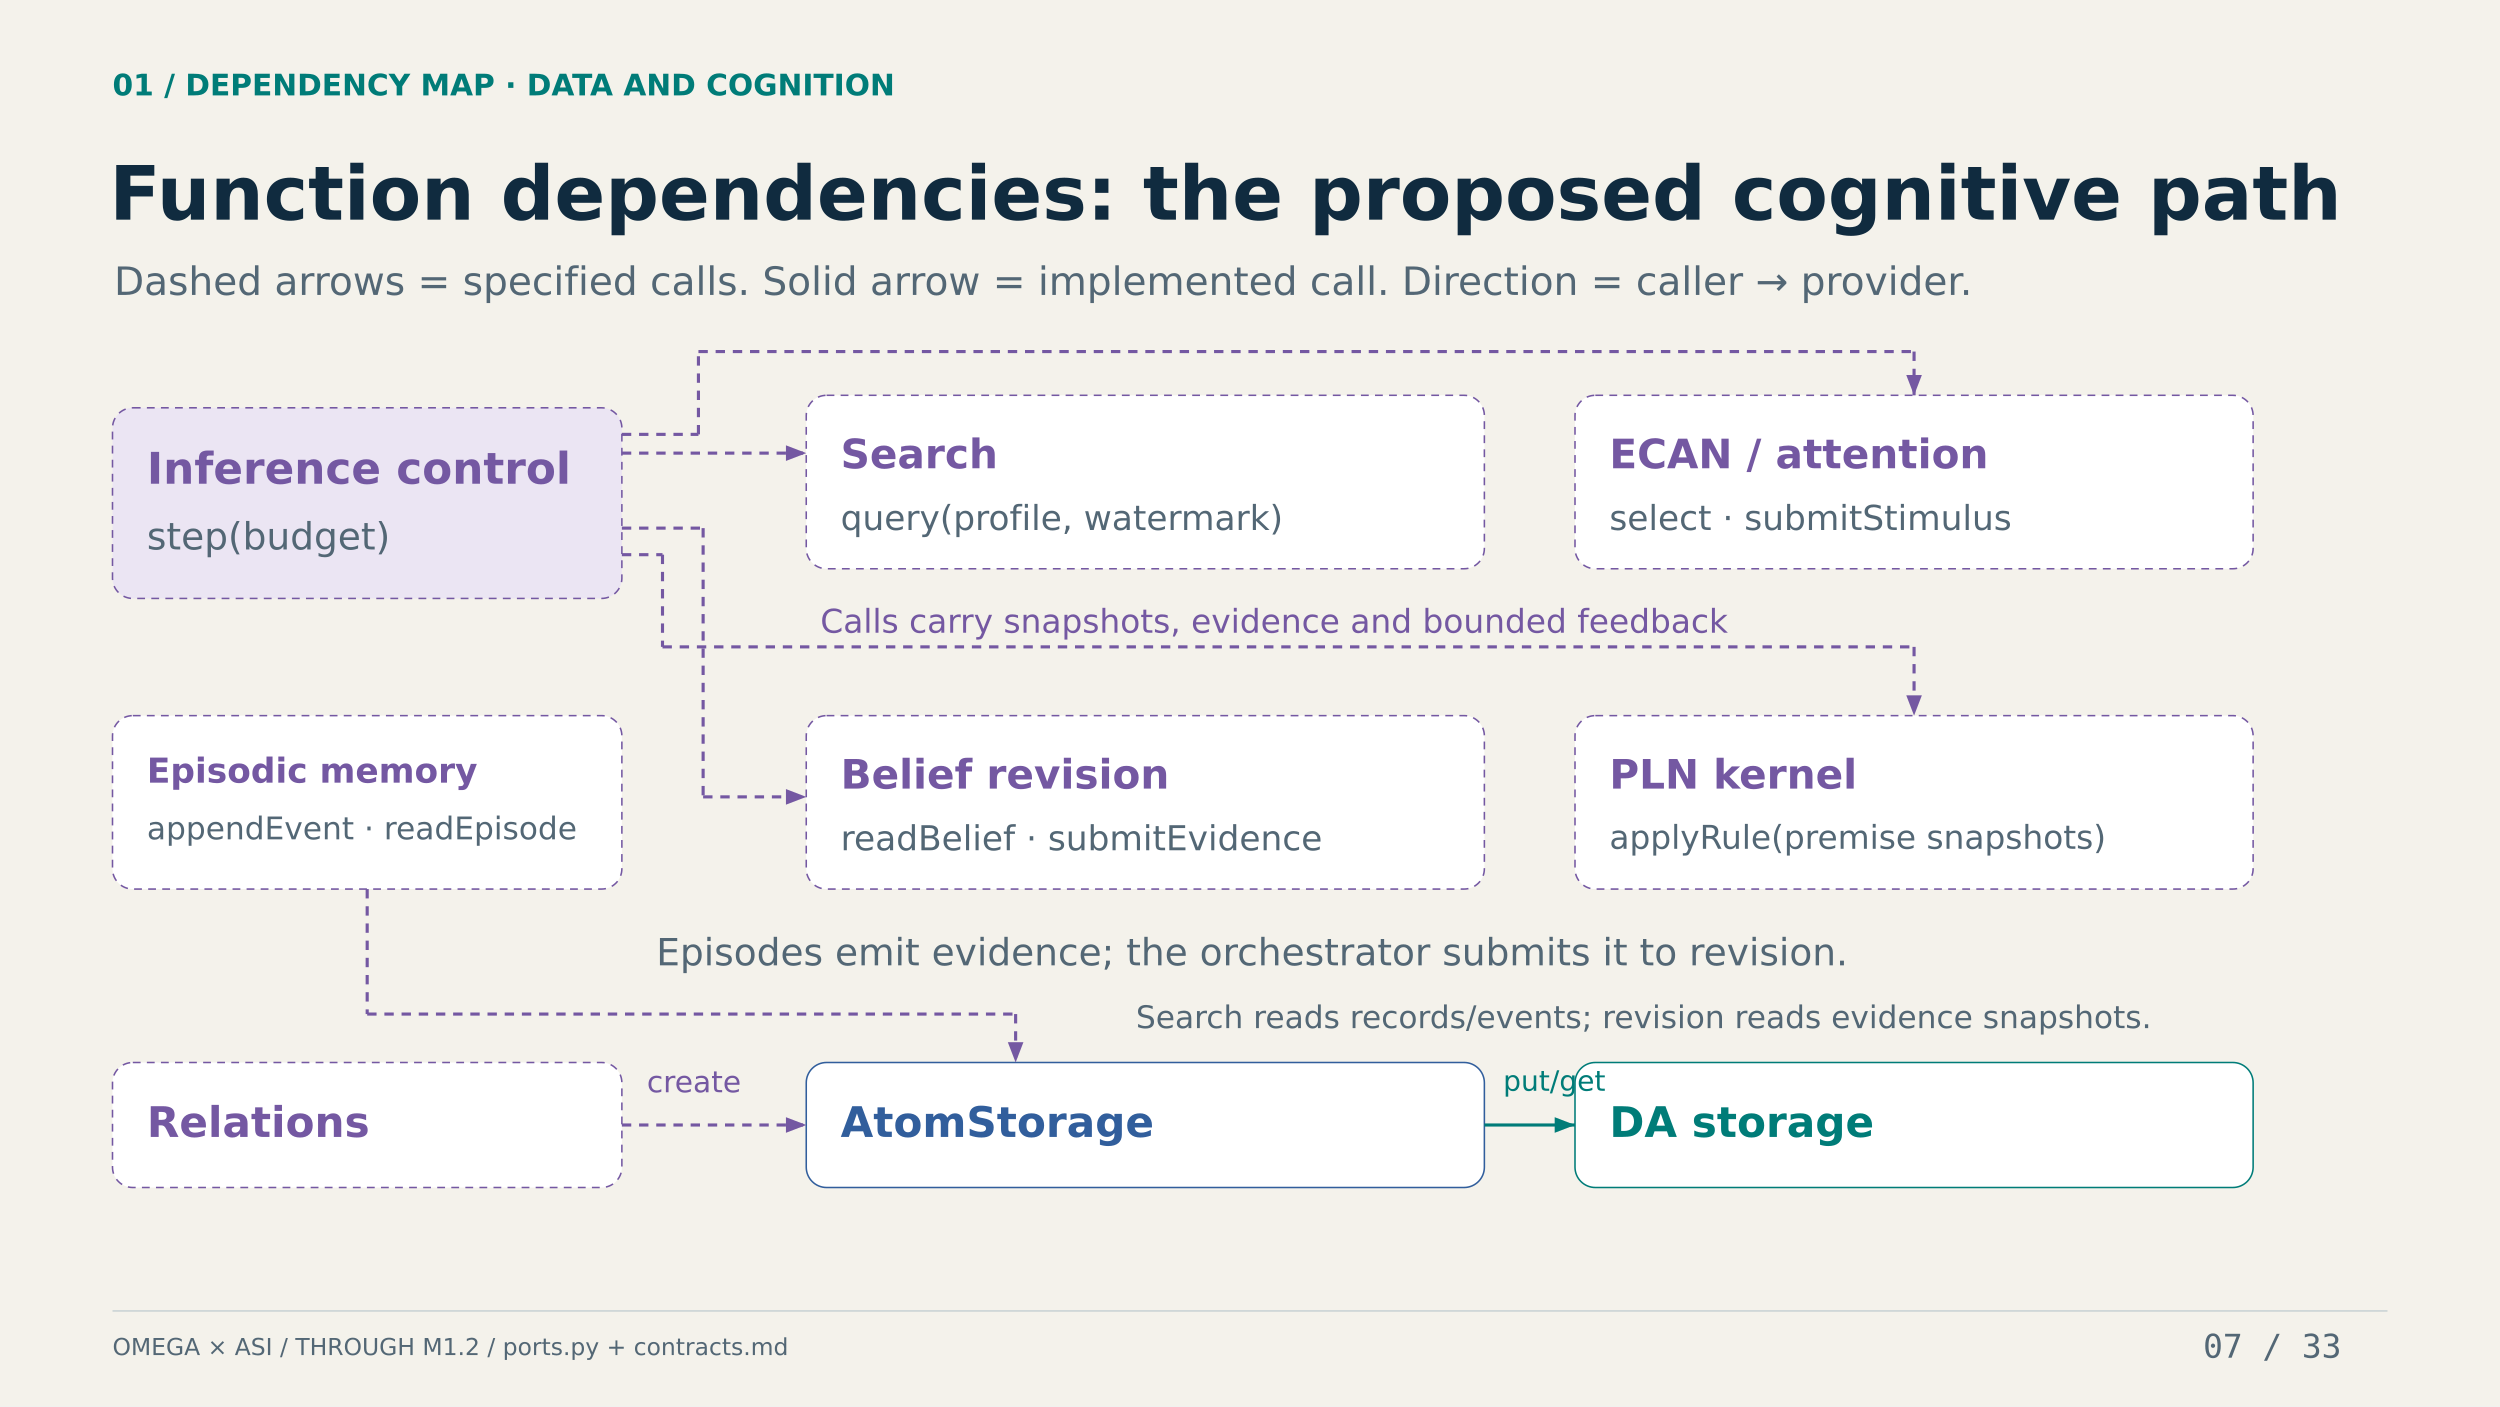
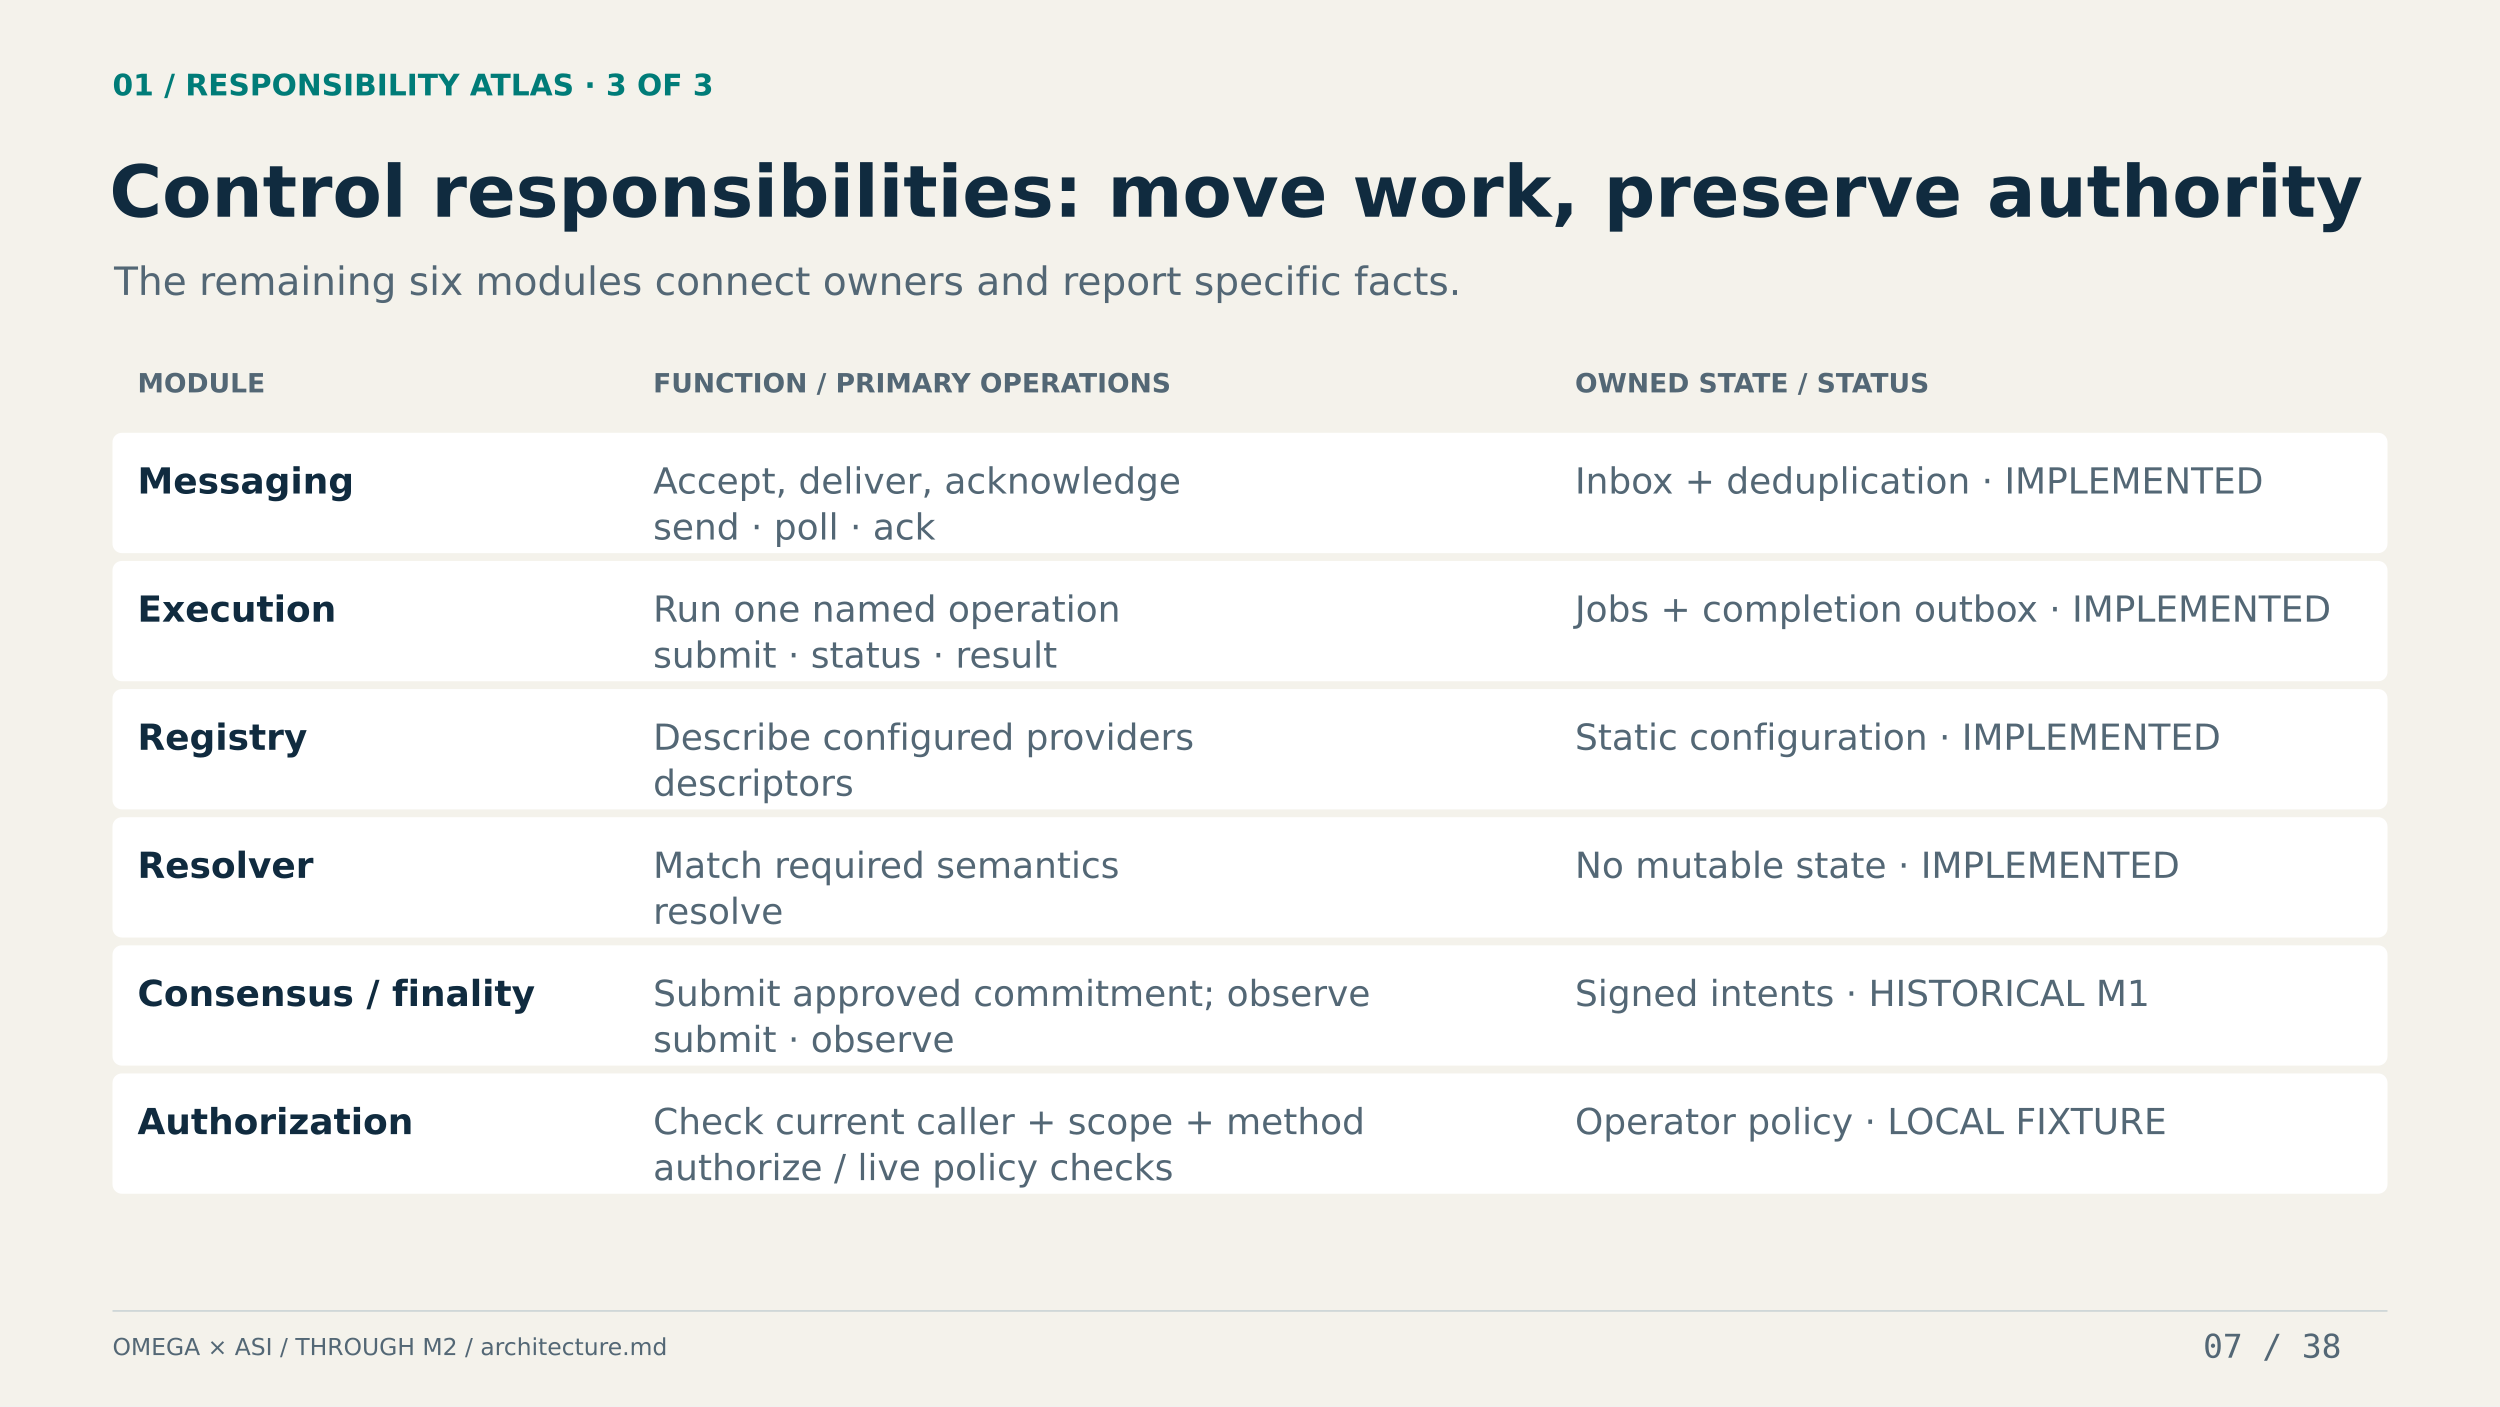
<svg xmlns="http://www.w3.org/2000/svg" width="1600" height="900" viewBox="0 0 1600 900" role="img" aria-labelledby="title desc">
  <rect width="1600" height="900" fill="#F4F2EB" />
-   <text x="72" y="61.05" font-family="DejaVu Sans" font-size="19" font-weight="700" fill="#007C78">01 / DEPENDENCY MAP · DATA AND COGNITION</text>
-   <text x="70" y="140.6" font-family="DejaVu Sans" font-size="48" font-weight="700" fill="#102B3F">Function dependencies: the proposed cognitive path</text>
-   <text x="73" y="188.75" font-family="DejaVu Sans" font-size="25" font-weight="400" fill="#536775">Dashed arrows = specified calls. Solid arrow = implemented call. Direction = caller → provider.</text>
-   <rect x="72" y="261" width="326" height="122" rx="13" fill="#EBE5F3" stroke="#7458A2" stroke-dasharray="5 4" />
-   <text x="94" y="309.6" font-family="DejaVu Sans" font-size="28" font-weight="700" fill="#7458A2">Inference control</text>
-   <text x="94" y="351.64" font-family="DejaVu Sans" font-size="24" font-weight="400" fill="#536775">step(budget)</text>
-   <rect x="516" y="253" width="434" height="111" rx="13" fill="#FFFFFF" stroke="#7458A2" stroke-dasharray="5 4" />
-   <text x="538" y="299.7" font-family="DejaVu Sans" font-size="26" font-weight="700" fill="#7458A2">Search</text>
-   <text x="538" y="339.18" font-family="DejaVu Sans" font-size="22" font-weight="400" fill="#536775">query(profile, watermark)</text>
-   <rect x="1008" y="253" width="434" height="111" rx="13" fill="#FFFFFF" stroke="#7458A2" stroke-dasharray="5 4" />
-   <text x="1030" y="299.7" font-family="DejaVu Sans" font-size="26" font-weight="700" fill="#7458A2">ECAN / attention</text>
-   <text x="1030" y="339.18" font-family="DejaVu Sans" font-size="22" font-weight="400" fill="#536775">select · submitStimulus</text>
-   <rect x="516" y="458" width="434" height="111" rx="13" fill="#FFFFFF" stroke="#7458A2" stroke-dasharray="5 4" />
-   <text x="538" y="504.7" font-family="DejaVu Sans" font-size="26" font-weight="700" fill="#7458A2">Belief revision</text>
-   <text x="538" y="544.18" font-family="DejaVu Sans" font-size="22" font-weight="400" fill="#536775">readBelief · submitEvidence</text>
-   <rect x="1008" y="458" width="434" height="111" rx="13" fill="#FFFFFF" stroke="#7458A2" stroke-dasharray="5 4" />
-   <text x="1030" y="504.7" font-family="DejaVu Sans" font-size="26" font-weight="700" fill="#7458A2">PLN kernel</text>
-   <text x="1030" y="543.23" font-family="DejaVu Sans" font-size="21" font-weight="400" fill="#536775">applyRule(premise snapshots)</text>
-   <line x1="398" y1="290" x2="516" y2="290" stroke="#7458A2" stroke-width="2" stroke-dasharray="6 5" />
-   <polygon points="516,290 503.0,285.0 503.0,295.0" fill="#7458A2" />
-   <line x1="398" y1="278" x2="447" y2="278" stroke="#7458A2" stroke-width="2" stroke-dasharray="6 5" />
-   <line x1="447" y1="278" x2="447" y2="225" stroke="#7458A2" stroke-width="2" stroke-dasharray="6 5" />
-   <line x1="447" y1="225" x2="1225" y2="225" stroke="#7458A2" stroke-width="2" stroke-dasharray="6 5" />
-   <line x1="1225" y1="225" x2="1225" y2="253" stroke="#7458A2" stroke-width="2" stroke-dasharray="6 5" />
-   <polygon points="1225,253 1230.0,240.0 1220.0,240.0" fill="#7458A2" />
-   <line x1="398" y1="338" x2="450" y2="338" stroke="#7458A2" stroke-width="2" stroke-dasharray="6 5" />
-   <line x1="450" y1="338" x2="450" y2="510" stroke="#7458A2" stroke-width="2" stroke-dasharray="6 5" />
-   <line x1="450" y1="510" x2="516" y2="510" stroke="#7458A2" stroke-width="2" stroke-dasharray="6 5" />
-   <polygon points="516,510 503.0,505.0 503.0,515.0" fill="#7458A2" />
-   <line x1="398" y1="355" x2="424" y2="355" stroke="#7458A2" stroke-width="2" stroke-dasharray="6 5" />
-   <line x1="424" y1="355" x2="424" y2="414" stroke="#7458A2" stroke-width="2" stroke-dasharray="6 5" />
-   <line x1="424" y1="414" x2="1225" y2="414" stroke="#7458A2" stroke-width="2" stroke-dasharray="6 5" />
-   <line x1="1225" y1="414" x2="1225" y2="458" stroke="#7458A2" stroke-width="2" stroke-dasharray="6 5" />
-   <polygon points="1225,458 1230.0,445.0 1220.0,445.0" fill="#7458A2" />
-   <text x="525" y="404.95" font-family="DejaVu Sans" font-size="21" font-weight="400" fill="#7458A2">Calls carry snapshots, evidence and bounded feedback</text>
-   <rect x="72" y="458" width="326" height="111" rx="13" fill="#FFFFFF" stroke="#7458A2" stroke-dasharray="5 4" />
-   <text x="94" y="500.9" font-family="DejaVu Sans" font-size="22" font-weight="700" fill="#7458A2">Episodic memory</text>
-   <text x="94" y="537.16" font-family="DejaVu Sans" font-size="20" font-weight="400" fill="#536775">appendEvent · readEpisode</text>
-   <text x="420" y="617.8" font-family="DejaVu Sans" font-size="24" font-weight="400" fill="#536775">Episodes emit evidence; the orchestrator submits it to revision.</text>
-   <rect x="72" y="680" width="326" height="80" rx="13" fill="#FFFFFF" stroke="#7458A2" stroke-dasharray="5 4" />
-   <text x="94" y="727.65" font-family="DejaVu Sans" font-size="27" font-weight="700" fill="#7458A2">Relations</text>
-   <rect x="516" y="680" width="434" height="80" rx="13" fill="#FFFFFF" stroke="#315E9C" />
-   <text x="538" y="727.65" font-family="DejaVu Sans" font-size="27" font-weight="700" fill="#315E9C">AtomStorage</text>
-   <rect x="1008" y="680" width="434" height="80" rx="13" fill="#FFFFFF" stroke="#007C78" />
-   <text x="1030" y="727.65" font-family="DejaVu Sans" font-size="27" font-weight="700" fill="#007C78">DA storage</text>
-   <line x1="398" y1="720" x2="516" y2="720" stroke="#7458A2" stroke-width="2" stroke-dasharray="6 5" />
-   <polygon points="516,720 503.0,715.0 503.0,725.0" fill="#7458A2" />
-   <text x="414" y="699.05" font-family="DejaVu Sans" font-size="19" font-weight="400" fill="#7458A2">create</text>
-   <line x1="950" y1="720" x2="1008" y2="720" stroke="#007C78" stroke-width="2" />
-   <polygon points="1008,720 995.0,715.0 995.0,725.0" fill="#007C78" />
-   <text x="962" y="698.1" font-family="DejaVu Sans" font-size="18" font-weight="400" fill="#007C78">put/get</text>
-   <line x1="235" y1="569" x2="235" y2="649" stroke="#7458A2" stroke-width="2" stroke-dasharray="6 5" />
-   <line x1="235" y1="649" x2="650" y2="649" stroke="#7458A2" stroke-width="2" stroke-dasharray="6 5" />
-   <line x1="650" y1="649" x2="650" y2="680" stroke="#7458A2" stroke-width="2" stroke-dasharray="6 5" />
-   <polygon points="650,680 655.0,667.0 645.0,667.0" fill="#7458A2" />
-   <text x="727" y="658.0" font-family="DejaVu Sans" font-size="20" font-weight="400" fill="#536775">Search reads records/events; revision reads evidence snapshots.</text>
+   <text x="72" y="61.05" font-family="DejaVu Sans" font-size="19" font-weight="700" fill="#007C78">01 / RESPONSIBILITY ATLAS · 3 OF 3</text>
+   <text x="70" y="138.7" font-family="DejaVu Sans" font-size="46" font-weight="700" fill="#102B3F">Control responsibilities: move work, preserve authority</text>
+   <text x="73" y="188.75" font-family="DejaVu Sans" font-size="25" font-weight="400" fill="#536775">The remaining six modules connect owners and report specific facts.</text>
+   <text x="88" y="251.15" font-family="DejaVu Sans" font-size="17" font-weight="700" fill="#536775">MODULE</text>
+   <text x="418" y="251.15" font-family="DejaVu Sans" font-size="17" font-weight="700" fill="#536775">FUNCTION / PRIMARY OPERATIONS</text>
+   <text x="1008" y="251.15" font-family="DejaVu Sans" font-size="17" font-weight="700" fill="#536775">OWNED STATE / STATUS</text>
+   <rect x="72" y="277" width="1456" height="77" rx="6" fill="#FFFFFF" />
+   <text x="88" y="315.85" font-family="DejaVu Sans" font-size="23" font-weight="700" fill="#102B3F">Messaging</text>
+   <text x="418" y="315.85" font-family="DejaVu Sans" font-size="23" font-weight="400" fill="#536775">Accept, deliver, acknowledge</text>
+   <text x="418" y="345.29" font-family="DejaVu Sans" font-size="23" font-weight="400" fill="#536775">send · poll · ack</text>
+   <text x="1008" y="315.85" font-family="DejaVu Sans" font-size="23" font-weight="400" fill="#536775">Inbox + deduplication · IMPLEMENTED</text>
+   <rect x="72" y="359" width="1456" height="77" rx="6" fill="#FFFFFF" />
+   <text x="88" y="397.85" font-family="DejaVu Sans" font-size="23" font-weight="700" fill="#102B3F">Execution</text>
+   <text x="418" y="397.85" font-family="DejaVu Sans" font-size="23" font-weight="400" fill="#536775">Run one named operation</text>
+   <text x="418" y="427.29" font-family="DejaVu Sans" font-size="23" font-weight="400" fill="#536775">submit · status · result</text>
+   <text x="1008" y="397.85" font-family="DejaVu Sans" font-size="23" font-weight="400" fill="#536775">Jobs + completion outbox · IMPLEMENTED</text>
+   <rect x="72" y="441" width="1456" height="77" rx="6" fill="#FFFFFF" />
+   <text x="88" y="479.85" font-family="DejaVu Sans" font-size="23" font-weight="700" fill="#102B3F">Registry</text>
+   <text x="418" y="479.85" font-family="DejaVu Sans" font-size="23" font-weight="400" fill="#536775">Describe configured providers</text>
+   <text x="418" y="509.29" font-family="DejaVu Sans" font-size="23" font-weight="400" fill="#536775">descriptors</text>
+   <text x="1008" y="479.85" font-family="DejaVu Sans" font-size="23" font-weight="400" fill="#536775">Static configuration · IMPLEMENTED</text>
+   <rect x="72" y="523" width="1456" height="77" rx="6" fill="#FFFFFF" />
+   <text x="88" y="561.85" font-family="DejaVu Sans" font-size="23" font-weight="700" fill="#102B3F">Resolver</text>
+   <text x="418" y="561.85" font-family="DejaVu Sans" font-size="23" font-weight="400" fill="#536775">Match required semantics</text>
+   <text x="418" y="591.29" font-family="DejaVu Sans" font-size="23" font-weight="400" fill="#536775">resolve</text>
+   <text x="1008" y="561.85" font-family="DejaVu Sans" font-size="23" font-weight="400" fill="#536775">No mutable state · IMPLEMENTED</text>
+   <rect x="72" y="605" width="1456" height="77" rx="6" fill="#FFFFFF" />
+   <text x="88" y="643.85" font-family="DejaVu Sans" font-size="23" font-weight="700" fill="#102B3F">Consensus / finality</text>
+   <text x="418" y="643.85" font-family="DejaVu Sans" font-size="23" font-weight="400" fill="#536775">Submit approved commitment; observe</text>
+   <text x="418" y="673.29" font-family="DejaVu Sans" font-size="23" font-weight="400" fill="#536775">submit · observe</text>
+   <text x="1008" y="643.85" font-family="DejaVu Sans" font-size="23" font-weight="400" fill="#536775">Signed intents · HISTORICAL M1</text>
+   <rect x="72" y="687" width="1456" height="77" rx="6" fill="#FFFFFF" />
+   <text x="88" y="725.85" font-family="DejaVu Sans" font-size="23" font-weight="700" fill="#102B3F">Authorization</text>
+   <text x="418" y="725.85" font-family="DejaVu Sans" font-size="23" font-weight="400" fill="#536775">Check current caller + scope + method</text>
+   <text x="418" y="755.29" font-family="DejaVu Sans" font-size="23" font-weight="400" fill="#536775">authorize / live policy checks</text>
+   <text x="1008" y="725.85" font-family="DejaVu Sans" font-size="23" font-weight="400" fill="#536775">Operator policy · LOCAL FIXTURE</text>
  <line x1="72" y1="839" x2="1528" y2="839" stroke="#C9D2D4" stroke-width="1" />
-   <text x="72" y="867.25" font-family="DejaVu Sans" font-size="15" font-weight="400" fill="#536775">OMEGA × ASI / THROUGH M1.2 / ports.py + contracts.md</text>
-   <text x="1410" y="868.95" font-family="DejaVu Sans Mono" font-size="21" font-weight="400" fill="#536775">07 / 33</text>
+   <text x="72" y="867.25" font-family="DejaVu Sans" font-size="15" font-weight="400" fill="#536775">OMEGA × ASI / THROUGH M2 / architecture.md</text>
+   <text x="1410" y="868.95" font-family="DejaVu Sans Mono" font-size="21" font-weight="400" fill="#536775">07 / 38</text>
</svg>
